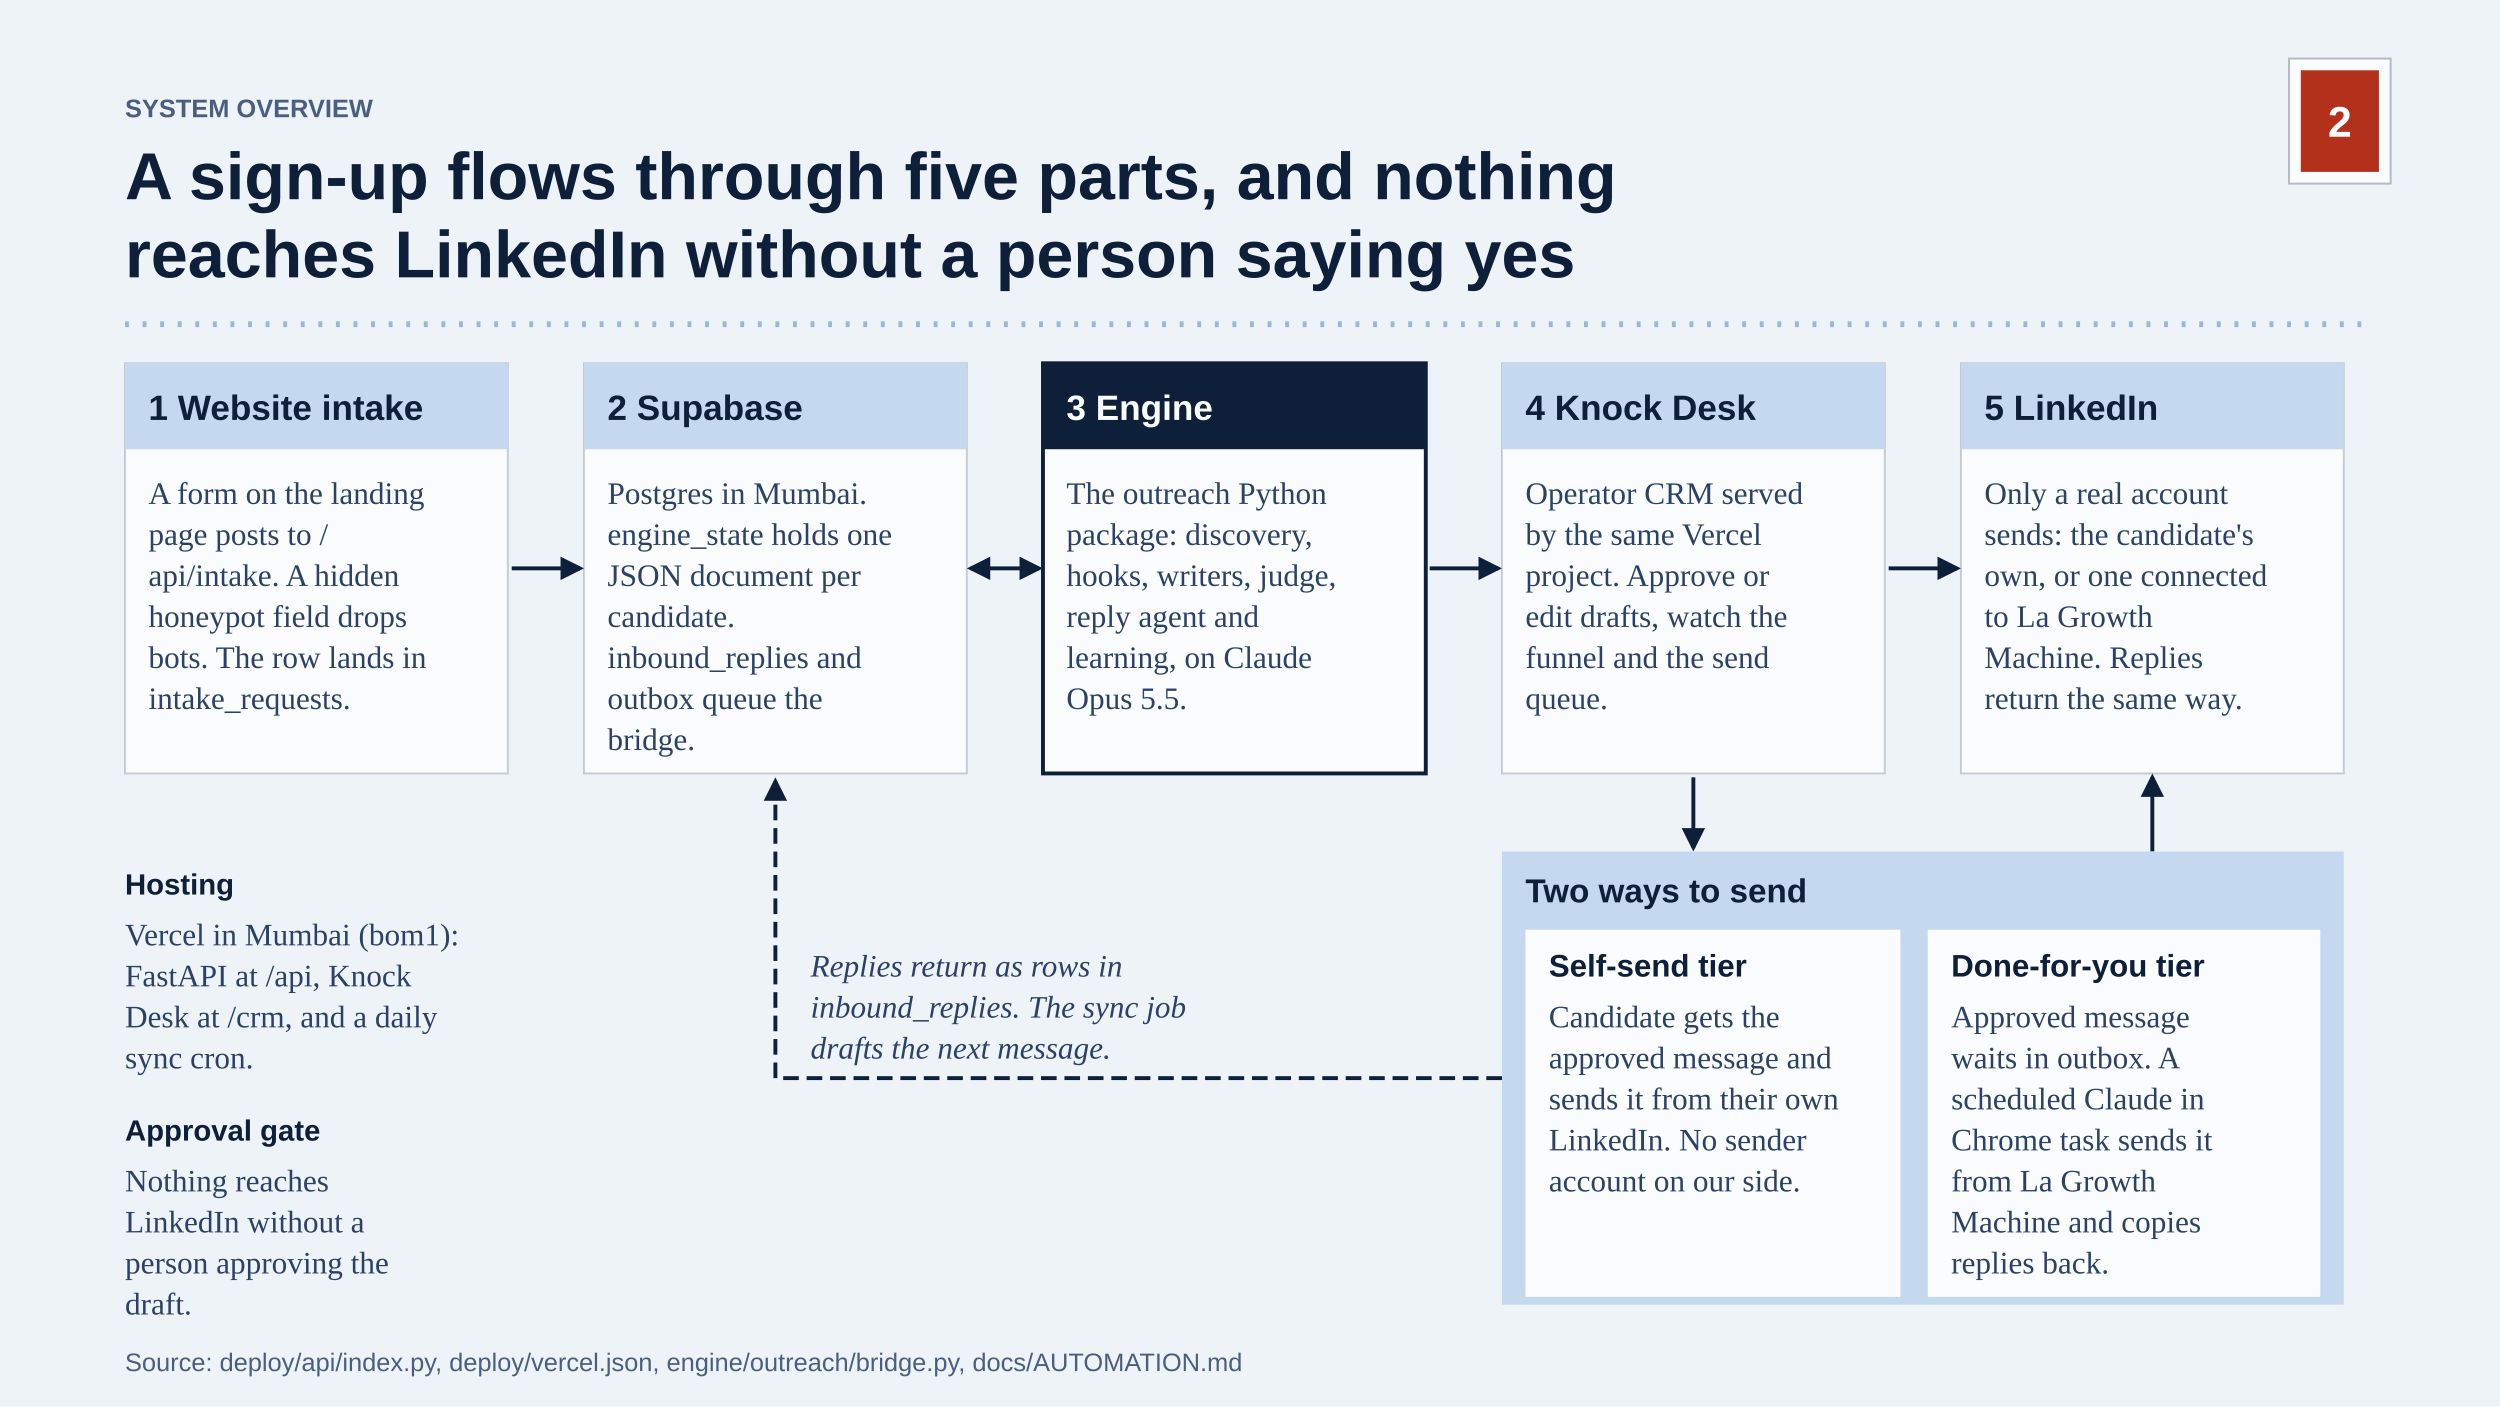
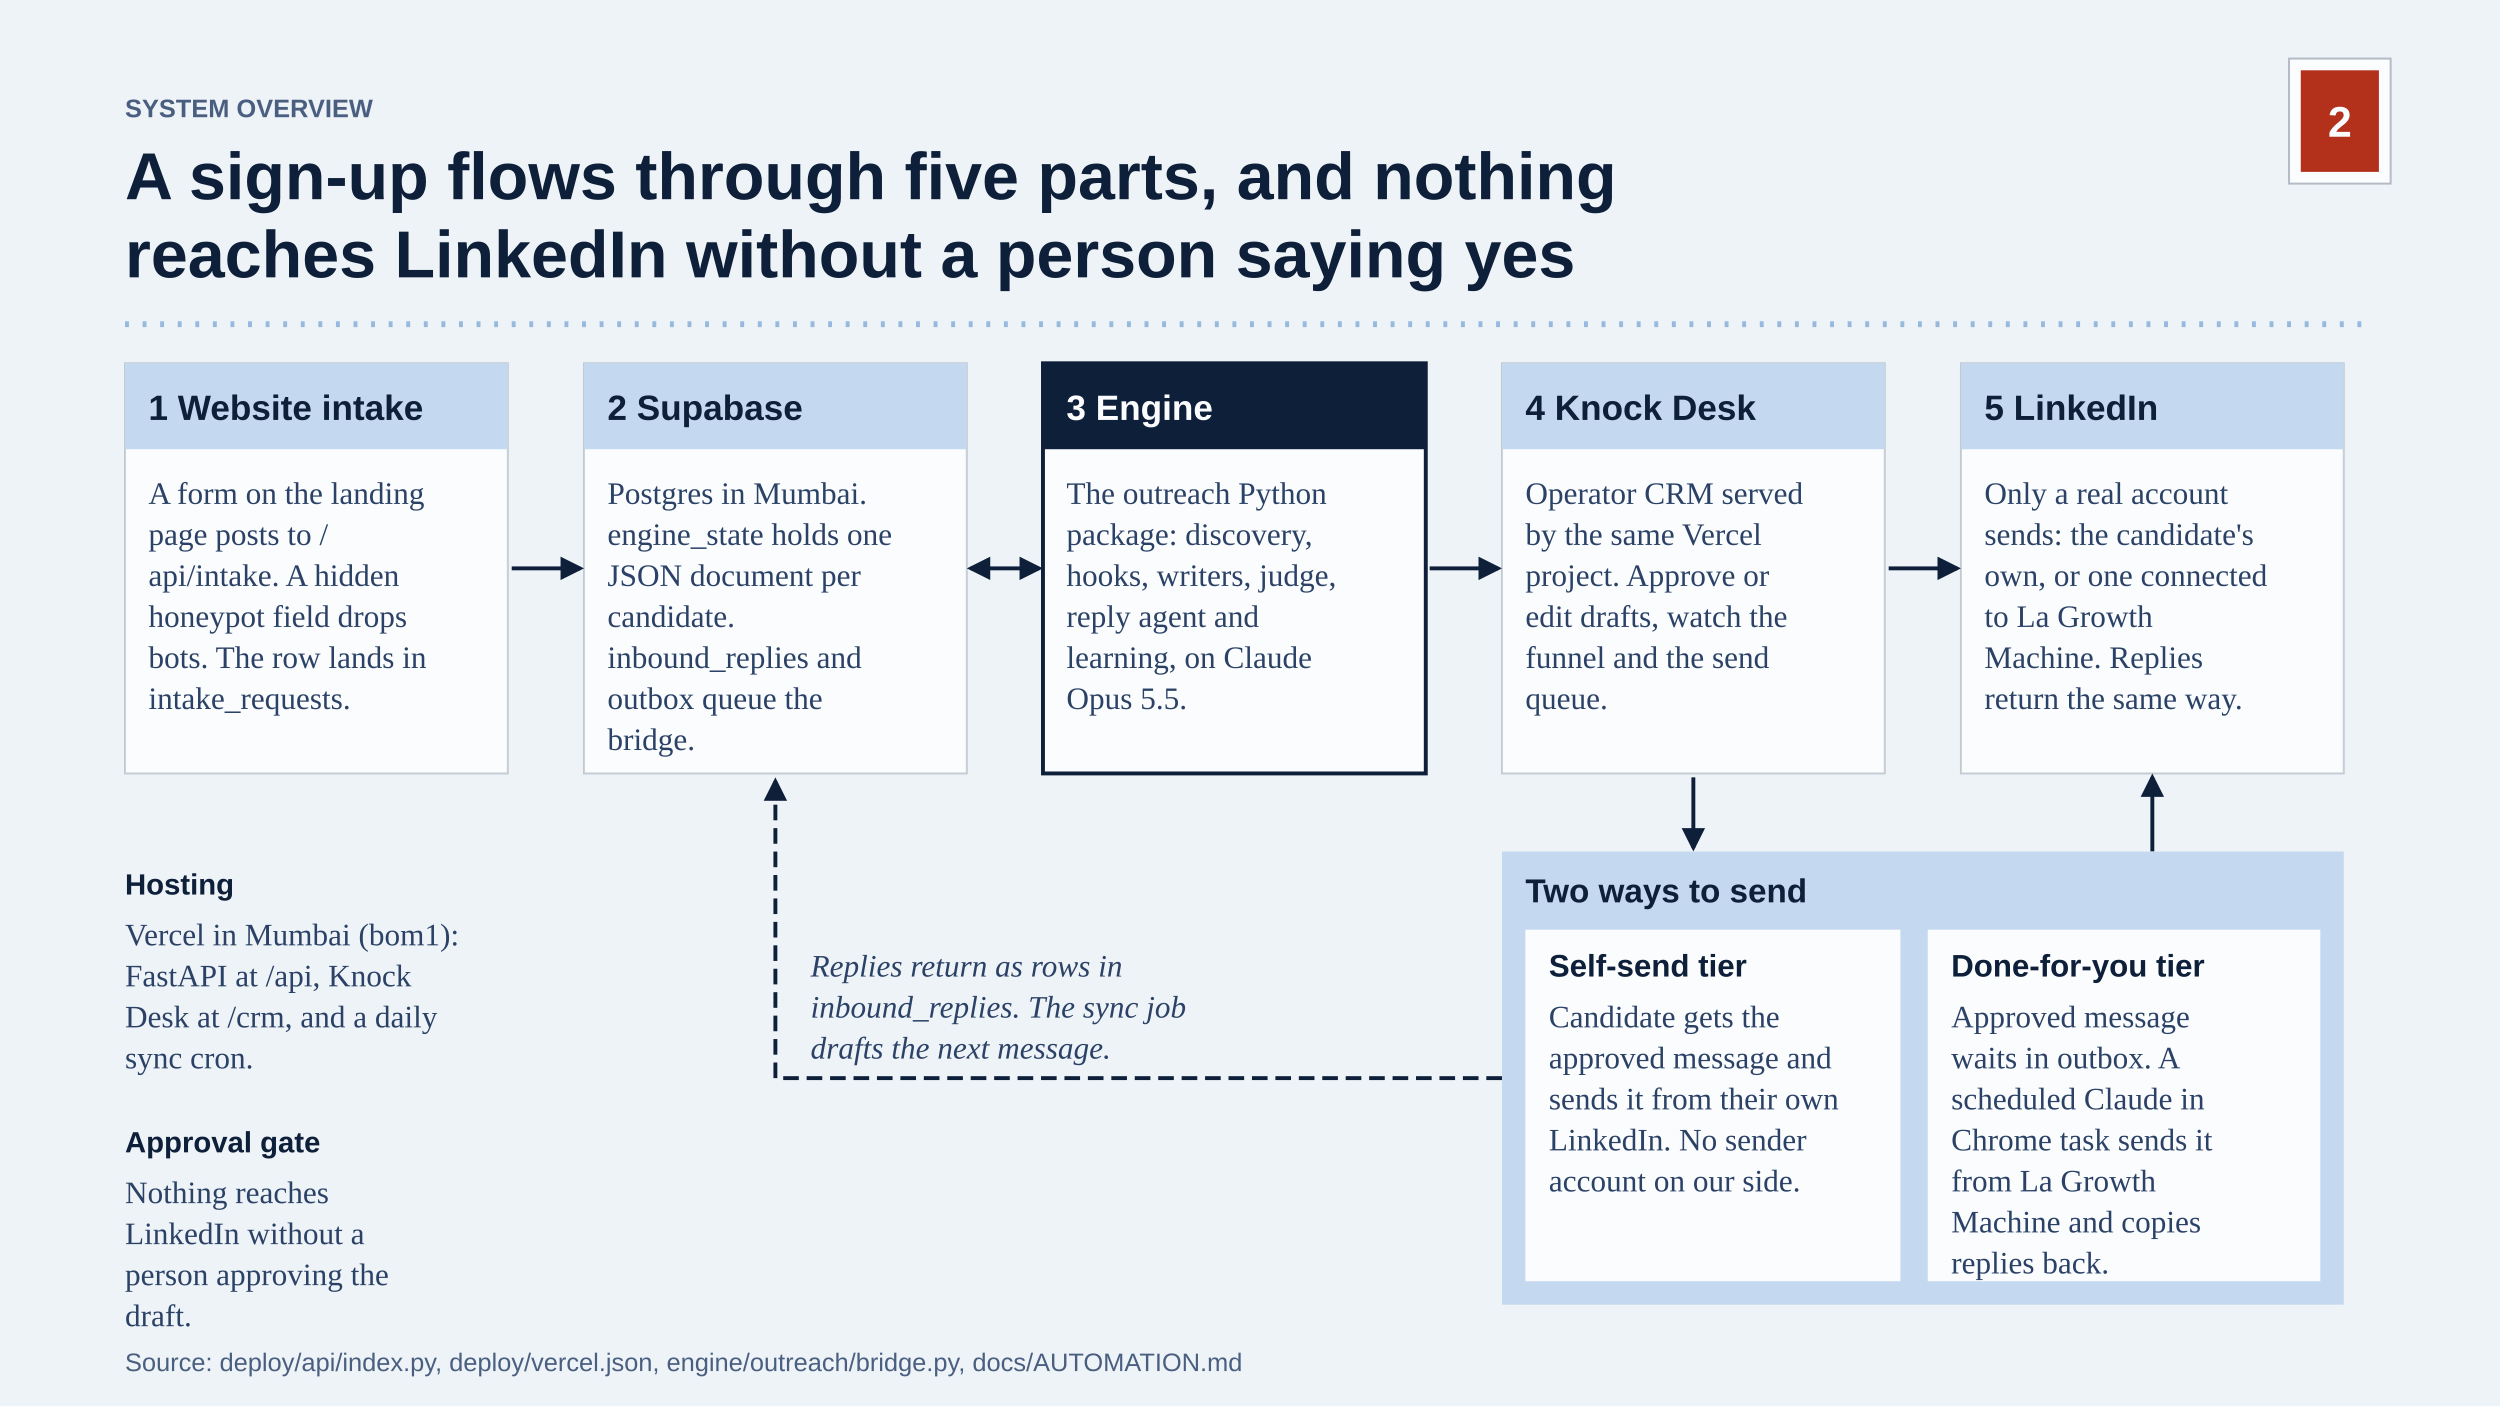
<svg xmlns="http://www.w3.org/2000/svg" viewBox="0 0 1280 720" lang="en" font-family="Times New Roman" data-pptx-page-role="content">
  <defs>
    <marker id="arr" markerWidth="6" markerHeight="6" refX="5" refY="3" orient="auto-start-reverse">
      <polygon points="0,0 6,3 0,6" fill="#0E1F3A" />
    </marker>
  </defs>
  <rect id="bg" data-pptx-role="background" x="0" y="0" width="1280" height="720" fill="#EEF3F8" />
  <g id="header" data-pptx-bounds="64 44 1090 112" font-family="Arial" font-weight="bold">
    <text x="64" y="60" font-size="13" fill="#4A5F80">SYSTEM OVERVIEW</text>
    <text x="64" y="102" font-size="34" fill="#0E1F3A">A sign-up flows through five parts, and nothing<tspan x="64" dy="40">reaches LinkedIn without a person saying yes</tspan>
    </text>
  </g>
  <g id="page-stamp" data-pptx-bounds="1166 24 64 76">
    <rect x="1172" y="30" width="52" height="64" fill="#FAFCFE" stroke="#0E1F3A" stroke-opacity="0.28" stroke-width="1" />
    <rect x="1178" y="36" width="40" height="52" fill="#B3301B" />
    <text x="1198" y="70" font-family="Arial" font-weight="bold" font-size="22" fill="#FAFCFE" text-anchor="middle">2</text>
  </g>
  <line id="perf" data-pptx-role="decoration" x1="64" y1="166" x2="1216" y2="166" stroke="#97B9DD" stroke-width="3" stroke-dasharray="2,7" />
  <g id="node-intake" data-pptx-bounds="64 186 234 210">
    <rect x="64" y="186" width="196" height="210" fill="#FAFCFE" stroke="#0E1F3A" stroke-opacity="0.2" stroke-width="1" />
    <rect x="64" y="186" width="196" height="44" fill="#C4D9EF" />
    <text x="76" y="215" font-family="Arial" font-weight="bold" font-size="18" fill="#0E1F3A">1  Website intake</text>
    <text x="76" y="258" font-size="16" fill="#2B4266">A form on the landing<tspan x="76" dy="21">page posts to /</tspan>
      <tspan x="76" dy="21">api/intake. A hidden</tspan>
      <tspan x="76" dy="21">honeypot field drops</tspan>
      <tspan x="76" dy="21">bots. The row lands in</tspan>
      <tspan x="76" dy="21">intake_requests.</tspan>
    </text>
    <line x1="262" y1="291" x2="297" y2="291" stroke="#0E1F3A" stroke-width="2" marker-end="url(#arr)" />
  </g>
  <g id="node-supabase" data-pptx-bounds="299 186 234 210">
    <rect x="299" y="186" width="196" height="210" fill="#FAFCFE" stroke="#0E1F3A" stroke-opacity="0.2" stroke-width="1" />
    <rect x="299" y="186" width="196" height="44" fill="#C4D9EF" />
    <text x="311" y="215" font-family="Arial" font-weight="bold" font-size="18" fill="#0E1F3A">2  Supabase</text>
    <text x="311" y="258" font-size="16" fill="#2B4266">Postgres in Mumbai.<tspan x="311" dy="21">engine_state holds one</tspan>
      <tspan x="311" dy="21">JSON document per</tspan>
      <tspan x="311" dy="21">candidate.</tspan>
      <tspan x="311" dy="21">inbound_replies and</tspan>
      <tspan x="311" dy="21">outbox queue the</tspan>
      <tspan x="311" dy="21">bridge.</tspan>
    </text>
    <line x1="497" y1="291" x2="532" y2="291" stroke="#0E1F3A" stroke-width="2" marker-start="url(#arr)" marker-end="url(#arr)" />
  </g>
  <g id="node-engine" data-pptx-bounds="534 186 234 210">
    <rect x="534" y="186" width="196" height="210" fill="#FAFCFE" stroke="#0E1F3A" stroke-width="2" />
    <rect x="534" y="186" width="196" height="44" fill="#0E1F3A" />
    <text x="546" y="215" font-family="Arial" font-weight="bold" font-size="18" fill="#FAFCFE">3  Engine</text>
    <text x="546" y="258" font-size="16" fill="#2B4266">The outreach Python<tspan x="546" dy="21">package: discovery,</tspan>
      <tspan x="546" dy="21">hooks, writers, judge,</tspan>
      <tspan x="546" dy="21">reply agent and</tspan>
      <tspan x="546" dy="21">learning, on Claude</tspan>
      <tspan x="546" dy="21">Opus 5.5.</tspan>
    </text>
    <line x1="732" y1="291" x2="767" y2="291" stroke="#0E1F3A" stroke-width="2" marker-end="url(#arr)" />
  </g>
  <g id="node-desk" data-pptx-bounds="769 186 234 250">
    <rect x="769" y="186" width="196" height="210" fill="#FAFCFE" stroke="#0E1F3A" stroke-opacity="0.2" stroke-width="1" />
    <rect x="769" y="186" width="196" height="44" fill="#C4D9EF" />
    <text x="781" y="215" font-family="Arial" font-weight="bold" font-size="18" fill="#0E1F3A">4  Knock Desk</text>
    <text x="781" y="258" font-size="16" fill="#2B4266">Operator CRM served<tspan x="781" dy="21">by the same Vercel</tspan>
      <tspan x="781" dy="21">project. Approve or</tspan>
      <tspan x="781" dy="21">edit drafts, watch the</tspan>
      <tspan x="781" dy="21">funnel and the send</tspan>
      <tspan x="781" dy="21">queue.</tspan>
    </text>
    <line x1="967" y1="291" x2="1002" y2="291" stroke="#0E1F3A" stroke-width="2" marker-end="url(#arr)" />
    <line x1="867" y1="398" x2="867" y2="434" stroke="#0E1F3A" stroke-width="2" marker-end="url(#arr)" />
  </g>
  <g id="node-linkedin" data-pptx-bounds="1004 186 196 250">
    <rect x="1004" y="186" width="196" height="210" fill="#FAFCFE" stroke="#0E1F3A" stroke-opacity="0.2" stroke-width="1" />
    <rect x="1004" y="186" width="196" height="44" fill="#C4D9EF" />
    <text x="1016" y="215" font-family="Arial" font-weight="bold" font-size="18" fill="#0E1F3A">5  LinkedIn</text>
    <text x="1016" y="258" font-size="16" fill="#2B4266">Only a real account<tspan x="1016" dy="21">sends: the candidate's</tspan>
      <tspan x="1016" dy="21">own, or one connected</tspan>
      <tspan x="1016" dy="21">to La Growth</tspan>
      <tspan x="1016" dy="21">Machine. Replies</tspan>
      <tspan x="1016" dy="21">return the same way.</tspan>
    </text>
    <line x1="1102" y1="436" x2="1102" y2="398" stroke="#0E1F3A" stroke-width="2" marker-end="url(#arr)" />
  </g>
  <g id="send-routes" data-pptx-bounds="769 436 431 232">
    <rect x="769" y="436" width="431" height="232" fill="#C4D9EF" />
    <text x="781" y="462" font-family="Arial" font-weight="bold" font-size="17" fill="#0E1F3A">Two ways to send</text>
-     <rect x="781" y="476" width="192" height="188" fill="#FAFCFE" />
+     <rect x="781" y="476" width="192" height="180" fill="#FAFCFE" />
    <text x="793" y="500" font-family="Arial" font-weight="bold" font-size="16" fill="#0E1F3A">Self-send tier</text>
    <text x="793" y="526" font-size="16" fill="#2B4266">Candidate gets the<tspan x="793" dy="21">approved message and</tspan>
      <tspan x="793" dy="21">sends it from their own</tspan>
      <tspan x="793" dy="21">LinkedIn. No sender</tspan>
      <tspan x="793" dy="21">account on our side.</tspan>
    </text>
-     <rect x="987" y="476" width="201" height="188" fill="#FAFCFE" />
+     <rect x="987" y="476" width="201" height="180" fill="#FAFCFE" />
    <text x="999" y="500" font-family="Arial" font-weight="bold" font-size="16" fill="#0E1F3A">Done-for-you tier</text>
    <text x="999" y="526" font-size="16" fill="#2B4266">Approved message<tspan x="999" dy="21">waits in outbox. A</tspan>
      <tspan x="999" dy="21">scheduled Claude in</tspan>
      <tspan x="999" dy="21">Chrome task sends it</tspan>
      <tspan x="999" dy="21">from La Growth</tspan>
      <tspan x="999" dy="21">Machine and copies</tspan>
      <tspan x="999" dy="21">replies back.</tspan>
    </text>
  </g>
  <g id="reply-loop" data-pptx-bounds="397 398 370 170">
    <line x1="769" y1="552" x2="397" y2="552" stroke="#0E1F3A" stroke-width="2" stroke-dasharray="8,4" />
    <line x1="397" y1="552" x2="397" y2="400" stroke="#0E1F3A" stroke-width="2" stroke-dasharray="8,4" marker-end="url(#arr)" />
    <text x="415" y="500" font-size="16" font-style="italic" fill="#2B4266">Replies return as rows in<tspan x="415" dy="21">inbound_replies. The sync job</tspan>
      <tspan x="415" dy="21">drafts the next message.</tspan>
    </text>
  </g>
  <g id="notes-left" data-pptx-bounds="64 440 230 245" fill="#2B4266">
    <text x="64" y="458" font-family="Arial" font-weight="bold" font-size="15" fill="#0E1F3A">Hosting</text>
    <text x="64" y="484" font-size="16">Vercel in Mumbai (bom1):<tspan x="64" dy="21">FastAPI at /api, Knock</tspan>
      <tspan x="64" dy="21">Desk at /crm, and a daily</tspan>
      <tspan x="64" dy="21">sync cron.</tspan>
    </text>
-     <text x="64" y="584" font-family="Arial" font-weight="bold" font-size="15" fill="#0E1F3A">Approval gate</text>
-     <text x="64" y="610" font-size="16">Nothing reaches<tspan x="64" dy="21">LinkedIn without a</tspan>
+     <text x="64" y="590" font-family="Arial" font-weight="bold" font-size="15" fill="#0E1F3A">Approval gate</text>
+     <text x="64" y="616" font-size="16">Nothing reaches<tspan x="64" dy="21">LinkedIn without a</tspan>
      <tspan x="64" dy="21">person approving the</tspan>
      <tspan x="64" dy="21">draft.</tspan>
    </text>
  </g>
  <g id="source" data-pptx-bounds="64 688 1000 22" font-family="Arial" font-size="13" fill="#4A5F80">
    <text x="64" y="702">Source: deploy/api/index.py, deploy/vercel.json, engine/outreach/bridge.py, docs/AUTOMATION.md</text>
  </g>
</svg>
